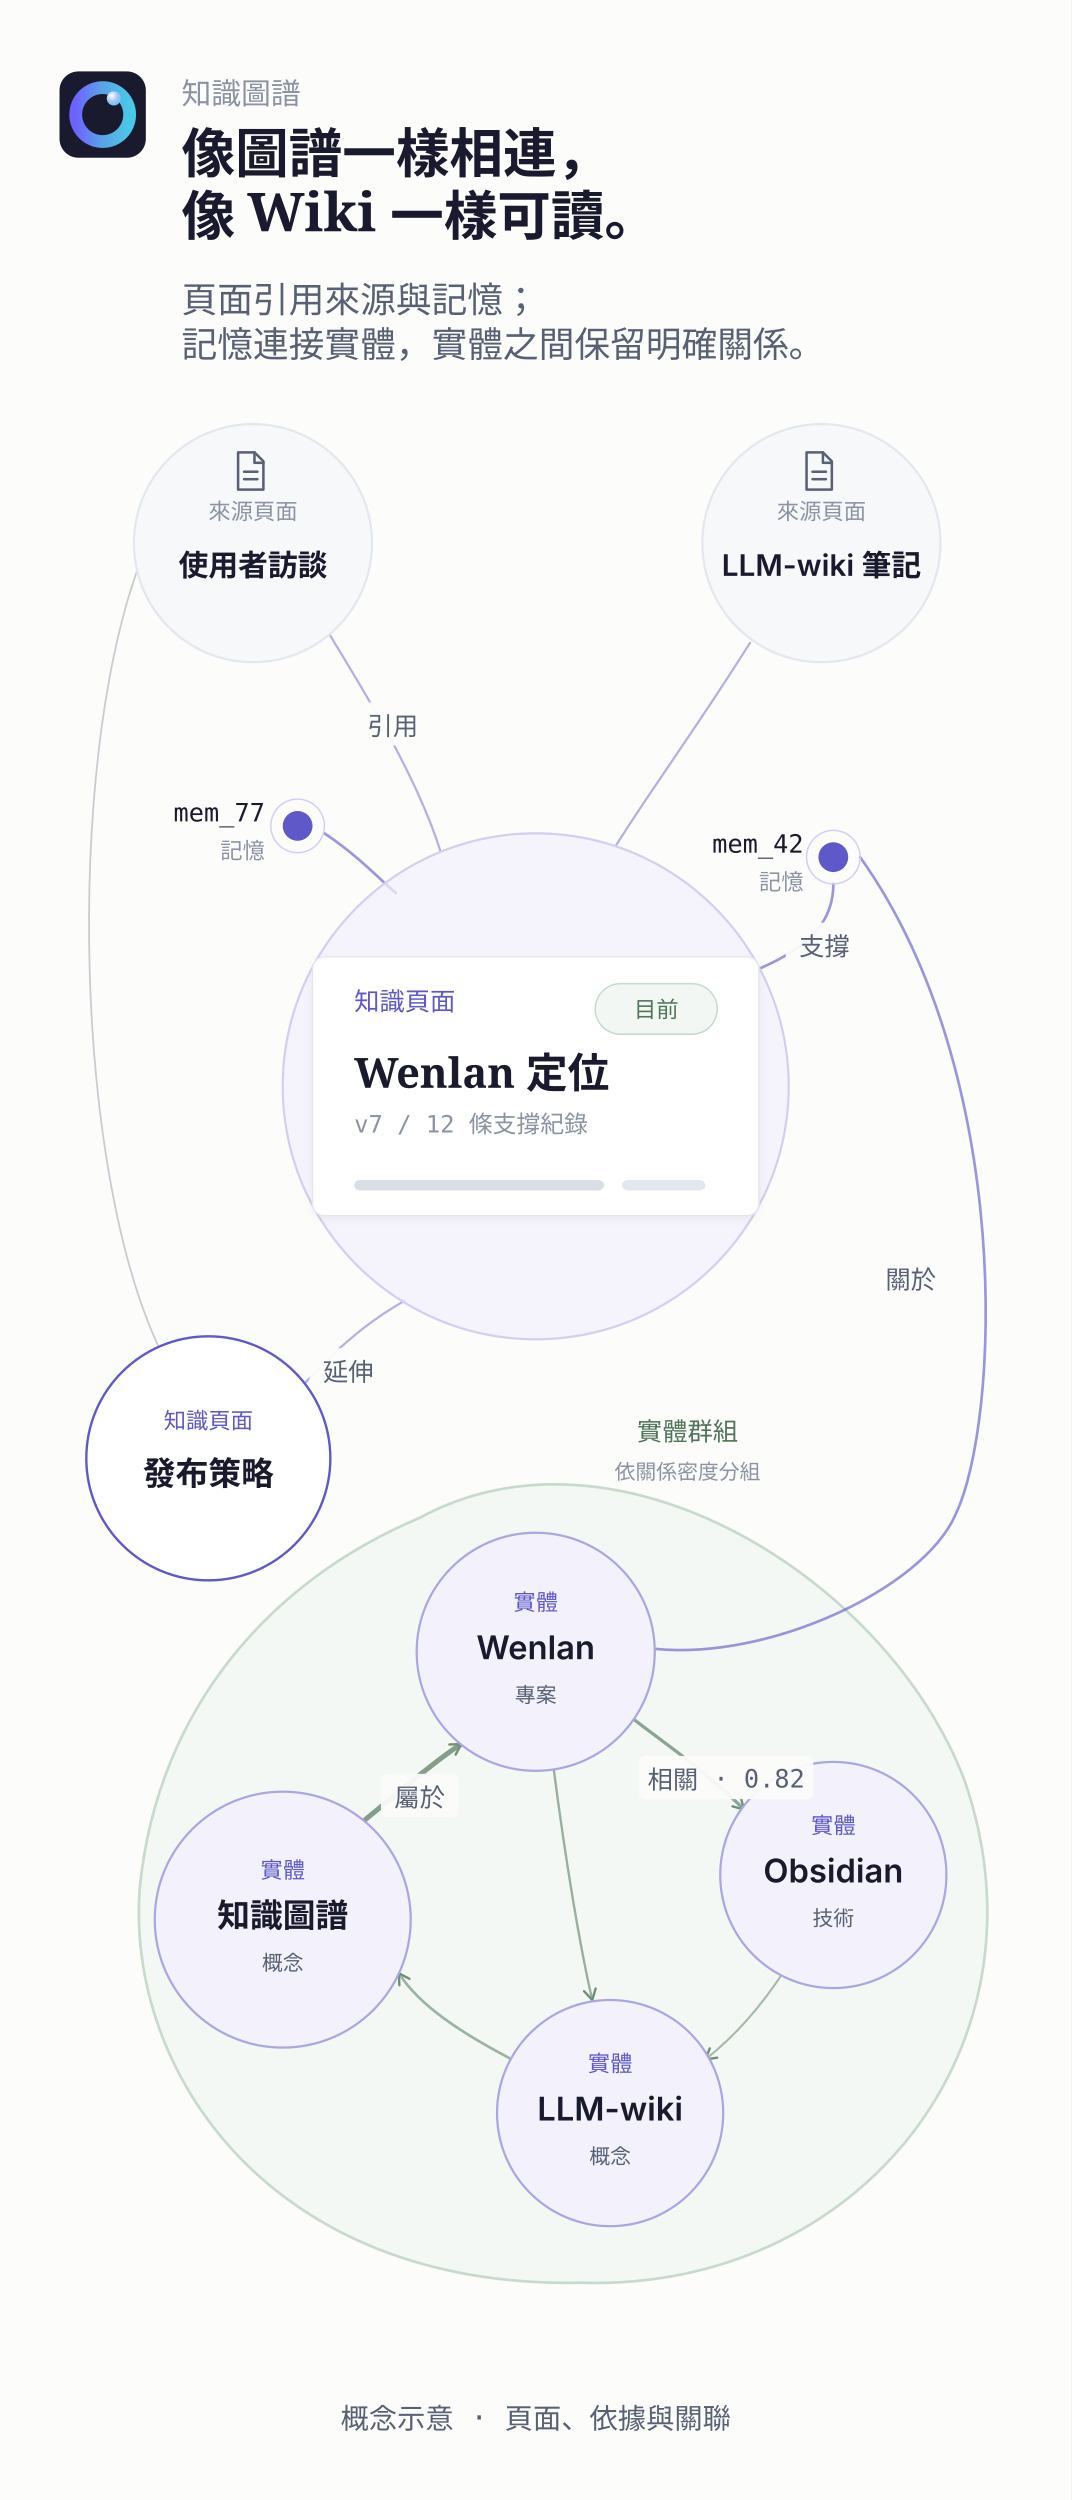
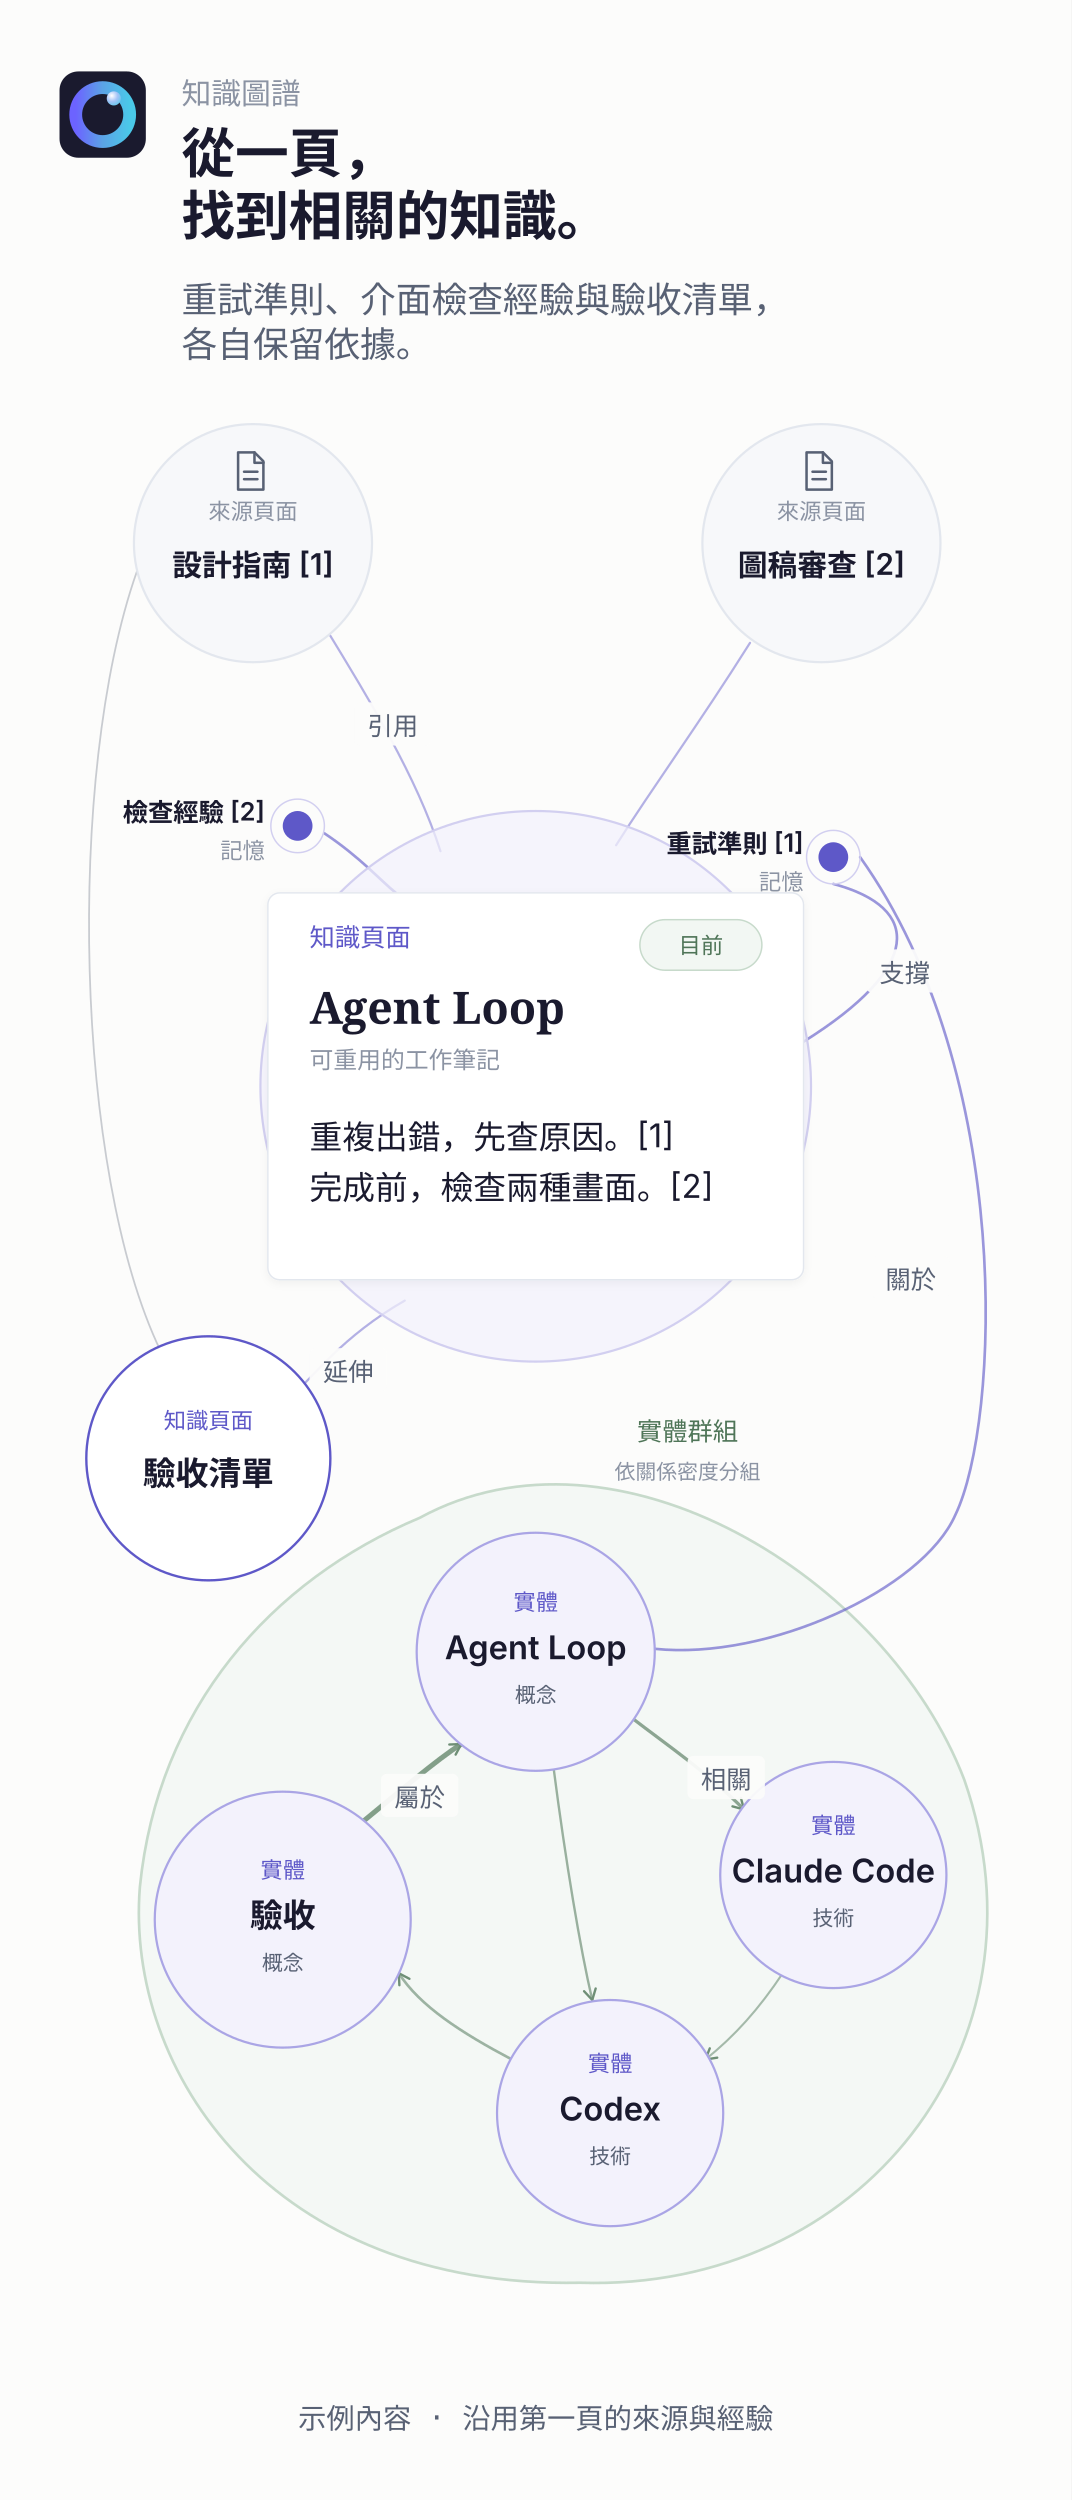
<svg xmlns="http://www.w3.org/2000/svg" width="720" height="1680" viewBox="0 0 720 1680" role="img" aria-labelledby="title desc">
  <style>text { font-kerning: normal; }</style>
  <rect width="720" height="1680" fill="#FCFCFB" />
  <g transform="translate(40 48) scale(0.1132812)">
    <rect width="512" height="512" rx="112" fill="#1A1A2E" />
    <circle cx="256" cy="256" r="160" fill="none" stroke="url(#network-zh-Hant-mobile-ring)" stroke-width="76" />
    <circle cx="322" cy="160" r="42" fill="url(#network-zh-Hant-mobile-orb)" />
  </g>
  <g data-fit-region="network-zh-Hant-mobile-heading" data-fit-x="122" data-fit-y="44" data-fit-width="558" data-fit-height="266" data-check-overlap="false">
    <text x="122" y="70" font-family="'JetBrains Mono', monospace" font-size="20" font-weight="500" fill="#8B93A3" text-anchor="start">知識圖譜</text>
-     <text x="122" y="116" font-family="'Fraunces', Georgia, serif" font-size="36" font-weight="600" fill="#1A1A2E" text-anchor="start">像圖譜一樣相連，</text>
-     <text x="122" y="158" font-family="'Fraunces', Georgia, serif" font-size="36" font-weight="600" fill="#1A1A2E" text-anchor="start">像 Wiki 一樣可讀。</text>
-     <text x="122" y="210" font-family="'Instrument Sans', -apple-system, sans-serif" font-size="24" font-weight="400" fill="#586174" text-anchor="start">頁面引用來源與記憶；</text>
-     <text x="122" y="240" font-family="'Instrument Sans', -apple-system, sans-serif" font-size="24" font-weight="400" fill="#586174" text-anchor="start">記憶連接實體，實體之間保留明確關係。</text>
+     <text x="122" y="116" font-family="'Fraunces', Georgia, serif" font-size="36" font-weight="600" fill="#1A1A2E" text-anchor="start">從一頁，</text>
+     <text x="122" y="158" font-family="'Fraunces', Georgia, serif" font-size="36" font-weight="600" fill="#1A1A2E" text-anchor="start">找到相關的知識。</text>
+     <text x="122" y="210" font-family="'Instrument Sans', -apple-system, sans-serif" font-size="24" font-weight="400" fill="#586174" text-anchor="start">重試準則、介面檢查經驗與驗收清單，</text>
+     <text x="122" y="240" font-family="'Instrument Sans', -apple-system, sans-serif" font-size="24" font-weight="400" fill="#586174" text-anchor="start">各自保留依據。</text>
  </g>
  <g data-fit-region="network-zh-Hant-mobile-graph-field" data-fit-x="40" data-fit-y="280" data-fit-width="640" data-fit-height="1290" data-check-overlap="true">
    <path d="M282 1020 C414 948 596 1060 648 1196 C710 1374 578 1540 390 1534 C182 1538 84 1392 94 1268 C106 1148 182 1062 282 1020Z" fill="#F2F7F3" fill-opacity="0.76" stroke="#C7DACB" stroke-width="1.8" />
    <text x="462" y="968" font-family="'JetBrains Mono', monospace" font-size="17" font-weight="500" fill="#4F7558" text-anchor="middle">實體群組</text>
    <text x="462" y="994" font-family="'JetBrains Mono', monospace" font-size="14" font-weight="500" fill="#8B93A3" text-anchor="middle">依關係密度分組</text>
    <path data-from="sourceOne" data-to="page" data-relation="citation" d="M220 424 C248 470 280 522 296 572" fill="none" stroke="#5E58C8" stroke-width="1.5" stroke-opacity="0.46" stroke-linecap="round" />
    <path data-from="sourceTwo" data-to="page" data-relation="citation" d="M504 432 C470 486 438 530 414 568" fill="none" stroke="#5E58C8" stroke-width="1.5" stroke-opacity="0.46" stroke-linecap="round" />
-     <path data-from="memoryOne" data-to="page" data-relation="support" d="M560 594 C560 626 534 642 498 656" fill="none" stroke="#5E58C8" stroke-width="1.8" stroke-opacity="0.62" stroke-linecap="round" />
+     <path data-from="memoryOne" data-to="page" data-relation="support" d="M560 594 C620 610 620 650 540 700" fill="none" stroke="#5E58C8" stroke-width="1.8" stroke-opacity="0.62" stroke-linecap="round" />
    <path data-from="memoryTwo" data-to="page" data-relation="support" d="M218 560 C242 576 256 592 266 600" fill="none" stroke="#5E58C8" stroke-width="1.8" stroke-opacity="0.62" stroke-linecap="round" />
    <path data-from="memoryOne" data-to="entityOne" data-relation="about" d="M578 576 C682 722 672 956 642 1018 C620 1068 516 1116 440 1108" fill="none" stroke="#5E58C8" stroke-width="1.8" stroke-opacity="0.62" stroke-linecap="round" />
    <path data-from="page" data-to="linkedPage" data-relation="refines" d="M272 874 C230 898 210 926 198 936" fill="none" stroke="#5E58C8" stroke-width="1.5" stroke-opacity="0.46" stroke-linecap="round" />
    <path data-from="sourceOne" data-to="linkedPage" data-relation="citation" d="M92 384 C44 520 50 788 108 908" fill="none" stroke="#586174" stroke-width="1.2" stroke-opacity="0.32" stroke-linecap="round" />
    <path data-from="entityOne" data-to="entityTwo" data-relation="related_to" d="M424 1154 C450 1174 474 1190 500 1216" fill="none" stroke="#6F8F76" stroke-width="2.2" stroke-opacity="0.78" stroke-linecap="round" marker-end="url(#network-zh-Hant-mobile-relation-arrow)" />
    <path data-from="entityOne" data-to="entityThree" data-relation="related_to" d="M372 1188 C380 1250 390 1310 398 1344" fill="none" stroke="#6F8F76" stroke-width="1.6" stroke-opacity="0.68" stroke-linecap="round" marker-end="url(#network-zh-Hant-mobile-relation-arrow)" />
    <path data-from="entityFour" data-to="entityOne" data-relation="part_of" d="M244 1224 C266 1206 294 1182 310 1172" fill="none" stroke="#6F8F76" stroke-width="3.4" stroke-opacity="0.84" stroke-linecap="round" marker-end="url(#network-zh-Hant-mobile-relation-arrow)" />
    <path data-from="entityTwo" data-to="entityThree" data-relation="related_to" d="M526 1326 C510 1350 494 1368 474 1384" fill="none" stroke="#6F8F76" stroke-width="1.4" stroke-opacity="0.6" stroke-linecap="round" marker-end="url(#network-zh-Hant-mobile-relation-arrow)" />
    <path data-from="entityThree" data-to="entityFour" data-relation="related_to" d="M344 1384 C310 1366 282 1348 268 1326" fill="none" stroke="#6F8F76" stroke-width="1.8" stroke-opacity="0.66" stroke-linecap="round" marker-end="url(#network-zh-Hant-mobile-relation-arrow)" />
-     <g data-fit-region="network-zh-Hant-mobile-source-使用者訪談" data-fit-x="90" data-fit-y="285" data-fit-width="160" data-fit-height="160" data-check-overlap="true">
+     <g data-fit-region="network-zh-Hant-mobile-source-設計指南 [1]" data-fit-x="90" data-fit-y="285" data-fit-width="160" data-fit-height="160" data-check-overlap="true">
      <circle cx="170" cy="365" r="80" fill="#F7F8FA" stroke="#E3E7EE" stroke-width="1.5" />
      <g fill="none" stroke="#586174" stroke-width="1.7" stroke-linecap="round" stroke-linejoin="round">
        <path d="M160 304h11l6 6v19H160z" />
        <path d="M171 304v7h6" />
        <path d="M164 317h9M164 322h9" />
      </g>
      <text x="170" y="349" font-family="'JetBrains Mono', monospace" font-size="15" font-weight="500" fill="#8B93A3" text-anchor="middle">來源頁面</text>
-       <text x="170" y="387" font-family="'Instrument Sans', -apple-system, sans-serif" font-size="20" font-weight="600" fill="#1A1A2E" text-anchor="middle">使用者訪談</text>
+       <text x="170" y="387" font-family="'Instrument Sans', -apple-system, sans-serif" font-size="20" font-weight="600" fill="#1A1A2E" text-anchor="middle">設計指南 [1]</text>
    </g>
-     <g data-fit-region="network-zh-Hant-mobile-source-LLM-wiki 筆記" data-fit-x="472" data-fit-y="285" data-fit-width="160" data-fit-height="160" data-check-overlap="true">
+     <g data-fit-region="network-zh-Hant-mobile-source-圖稿審查 [2]" data-fit-x="472" data-fit-y="285" data-fit-width="160" data-fit-height="160" data-check-overlap="true">
      <circle cx="552" cy="365" r="80" fill="#F7F8FA" stroke="#E3E7EE" stroke-width="1.5" />
      <g fill="none" stroke="#586174" stroke-width="1.7" stroke-linecap="round" stroke-linejoin="round">
        <path d="M542 304h11l6 6v19H542z" />
        <path d="M553 304v7h6" />
        <path d="M546 317h9M546 322h9" />
      </g>
      <text x="552" y="349" font-family="'JetBrains Mono', monospace" font-size="15" font-weight="500" fill="#8B93A3" text-anchor="middle">來源頁面</text>
-       <text x="552" y="387" font-family="'Instrument Sans', -apple-system, sans-serif" font-size="20" font-weight="600" fill="#1A1A2E" text-anchor="middle">LLM-wiki 筆記</text>
+       <text x="552" y="387" font-family="'Instrument Sans', -apple-system, sans-serif" font-size="20" font-weight="600" fill="#1A1A2E" text-anchor="middle">圖稿審查 [2]</text>
    </g>
-     <g data-fit-region="network-zh-Hant-mobile-hero" data-fit-x="190" data-fit-y="560" data-fit-width="340" data-fit-height="340" data-check-overlap="false">
-       <circle cx="360" cy="730" r="170" fill="#F3F2FC" fill-opacity="0.72" stroke="#D2CFF0" stroke-width="1.5" />
+     <g data-fit-region="network-zh-Hant-mobile-hero" data-fit-x="175" data-fit-y="545" data-fit-width="370" data-fit-height="370" data-check-overlap="false">
+       <circle cx="360" cy="730" r="185" fill="#F3F2FC" fill-opacity="0.72" stroke="#D2CFF0" stroke-width="1.5" />
      <g filter="url(#network-zh-Hant-mobile-page-shadow)">
-         <rect x="210" y="643" width="300" height="174" rx="8" fill="#FFFFFF" stroke="#E3E7EE" />
+         <rect x="180" y="600" width="360" height="260" rx="8" fill="#FFFFFF" stroke="#E3E7EE" />
      </g>
-       <text x="238" y="679" font-family="'JetBrains Mono', monospace" font-size="17" font-weight="500" fill="#5E58C8" text-anchor="start">知識頁面</text>
+       <text x="208" y="636" font-family="'JetBrains Mono', monospace" font-size="17" font-weight="500" fill="#5E58C8" text-anchor="start">知識頁面</text>
      <g>
-         <rect x="400" y="661" width="82" height="34" rx="17" fill="#F2F7F3" stroke="#C7DACB" />
-         <text x="441" y="683.7" font-family="'JetBrains Mono', monospace" font-size="15" font-weight="500" fill="#4F7558" text-anchor="middle">目前</text>
+         <rect x="430" y="618" width="82" height="34" rx="17" fill="#F2F7F3" stroke="#C7DACB" />
+         <text x="471" y="640.7" font-family="'JetBrains Mono', monospace" font-size="15" font-weight="500" fill="#4F7558" text-anchor="middle">目前</text>
      </g>
-       <text x="238" y="731" font-family="'Fraunces', Georgia, serif" font-size="28" font-weight="600" fill="#1A1A2E" text-anchor="start">Wenlan 定位</text>
-       <text x="238" y="761" font-family="'JetBrains Mono', monospace" font-size="16" font-weight="500" fill="#8B93A3" text-anchor="start">v7 / 12 條支撐紀錄</text>
-       <rect x="238" y="793" width="168" height="7" rx="4" fill="#D9DEE7" />
-       <rect x="418" y="793" width="56" height="7" rx="4" fill="#E3E7EE" />
+       <text x="208" y="688" font-family="'Fraunces', Georgia, serif" font-size="30" font-weight="600" fill="#1A1A2E" text-anchor="start">Agent Loop</text>
+       <text x="208" y="718" font-family="'JetBrains Mono', monospace" font-size="16" font-weight="500" fill="#8B93A3" text-anchor="start">可重用的工作筆記</text>
+       <text x="208" y="772" font-family="'Instrument Sans', -apple-system, sans-serif" font-size="22" font-weight="400" fill="#1A1A2E" text-anchor="start">重複出錯，先查原因。[1]</text>
+       <text x="208" y="806" font-family="'Instrument Sans', -apple-system, sans-serif" font-size="22" font-weight="400" fill="#1A1A2E" text-anchor="start">完成前，檢查兩種畫面。[2]</text>
    </g>
-     <g data-fit-region="network-zh-Hant-mobile-memory-mem_42" data-fit-x="390" data-fit-y="548" data-fit-width="150" data-fit-height="58" data-check-overlap="true">
+     <g data-fit-region="network-zh-Hant-mobile-memory-重試準則 [1]" data-fit-x="355" data-fit-y="548" data-fit-width="185" data-fit-height="58" data-check-overlap="true">
      <circle cx="560" cy="576" r="10" fill="#5E58C8" />
      <circle cx="560" cy="576" r="18" fill="none" stroke="#D2CFF0" />
-       <text x="540" y="573" font-family="'JetBrains Mono', monospace" font-size="17" font-weight="500" fill="#1A1A2E" text-anchor="end">mem_42</text>
+       <text x="540" y="573" font-family="'Instrument Sans', -apple-system, sans-serif" font-size="17" font-weight="600" fill="#1A1A2E" text-anchor="end">重試準則 [1]</text>
      <text x="540" y="598" font-family="'JetBrains Mono', monospace" font-size="15" font-weight="500" fill="#8B93A3" text-anchor="end">記憶</text>
    </g>
-     <g data-fit-region="network-zh-Hant-mobile-memory-mem_77" data-fit-x="28" data-fit-y="527" data-fit-width="150" data-fit-height="58" data-check-overlap="true">
+     <g data-fit-region="network-zh-Hant-mobile-memory-檢查經驗 [2]" data-fit-x="-7" data-fit-y="527" data-fit-width="185" data-fit-height="58" data-check-overlap="true">
      <circle cx="200" cy="555" r="10" fill="#5E58C8" />
      <circle cx="200" cy="555" r="18" fill="none" stroke="#D2CFF0" />
-       <text x="178" y="552" font-family="'JetBrains Mono', monospace" font-size="17" font-weight="500" fill="#1A1A2E" text-anchor="end">mem_77</text>
+       <text x="178" y="552" font-family="'Instrument Sans', -apple-system, sans-serif" font-size="17" font-weight="600" fill="#1A1A2E" text-anchor="end">檢查經驗 [2]</text>
      <text x="178" y="577" font-family="'JetBrains Mono', monospace" font-size="15" font-weight="500" fill="#8B93A3" text-anchor="end">記憶</text>
    </g>
-     <g data-fit-region="network-zh-Hant-mobile-knowledge-發布策略" data-fit-x="58" data-fit-y="898" data-fit-width="164" data-fit-height="164" data-check-overlap="true">
+     <g data-fit-region="network-zh-Hant-mobile-knowledge-驗收清單" data-fit-x="58" data-fit-y="898" data-fit-width="164" data-fit-height="164" data-check-overlap="true">
      <circle cx="140" cy="980" r="82" fill="#FFFFFF" stroke="#5E58C8" stroke-width="1.6" />
      <text x="140" y="960" font-family="'JetBrains Mono', monospace" font-size="15" font-weight="500" fill="#5E58C8" text-anchor="middle">知識頁面</text>
-       <text x="140" y="998" font-family="'Instrument Sans', -apple-system, sans-serif" font-size="22" font-weight="600" fill="#1A1A2E" text-anchor="middle">發布策略</text>
+       <text x="140" y="998" font-family="'Instrument Sans', -apple-system, sans-serif" font-size="22" font-weight="600" fill="#1A1A2E" text-anchor="middle">驗收清單</text>
    </g>
-     <g data-fit-region="network-zh-Hant-mobile-entity-Wenlan" data-fit-x="280" data-fit-y="1030" data-fit-width="160" data-fit-height="160" data-check-overlap="true">
+     <g data-fit-region="network-zh-Hant-mobile-entity-Agent Loop" data-fit-x="280" data-fit-y="1030" data-fit-width="160" data-fit-height="160" data-check-overlap="true">
      <circle cx="360" cy="1110" r="80" fill="#F3F2FC" stroke="#AAA5E5" stroke-width="1.5" />
      <text x="360" y="1082" font-family="'JetBrains Mono', monospace" font-size="15" font-weight="500" fill="#5E58C8" text-anchor="middle">實體</text>
-       <text x="360" y="1115" font-family="'Instrument Sans', -apple-system, sans-serif" font-size="22" font-weight="600" fill="#1A1A2E" text-anchor="middle">Wenlan</text>
-       <text x="360" y="1144" font-family="'JetBrains Mono', monospace" font-size="14" font-weight="500" fill="#586174" text-anchor="middle">專案</text>
+       <text x="360" y="1115" font-family="'Instrument Sans', -apple-system, sans-serif" font-size="22" font-weight="600" fill="#1A1A2E" text-anchor="middle">Agent Loop</text>
+       <text x="360" y="1144" font-family="'JetBrains Mono', monospace" font-size="14" font-weight="500" fill="#586174" text-anchor="middle">概念</text>
    </g>
-     <g data-fit-region="network-zh-Hant-mobile-entity-Obsidian" data-fit-x="484" data-fit-y="1184" data-fit-width="152" data-fit-height="152" data-check-overlap="true">
+     <g data-fit-region="network-zh-Hant-mobile-entity-Claude Code" data-fit-x="484" data-fit-y="1184" data-fit-width="152" data-fit-height="152" data-check-overlap="true">
      <circle cx="560" cy="1260" r="76" fill="#F3F2FC" stroke="#AAA5E5" stroke-width="1.5" />
      <text x="560" y="1232" font-family="'JetBrains Mono', monospace" font-size="15" font-weight="500" fill="#5E58C8" text-anchor="middle">實體</text>
-       <text x="560" y="1265" font-family="'Instrument Sans', -apple-system, sans-serif" font-size="22" font-weight="600" fill="#1A1A2E" text-anchor="middle">Obsidian</text>
+       <text x="560" y="1265" font-family="'Instrument Sans', -apple-system, sans-serif" font-size="22" font-weight="600" fill="#1A1A2E" text-anchor="middle">Claude Code</text>
      <text x="560" y="1294" font-family="'JetBrains Mono', monospace" font-size="14" font-weight="500" fill="#586174" text-anchor="middle">技術</text>
    </g>
-     <g data-fit-region="network-zh-Hant-mobile-entity-LLM-wiki" data-fit-x="334" data-fit-y="1344" data-fit-width="152" data-fit-height="152" data-check-overlap="true">
+     <g data-fit-region="network-zh-Hant-mobile-entity-Codex" data-fit-x="334" data-fit-y="1344" data-fit-width="152" data-fit-height="152" data-check-overlap="true">
      <circle cx="410" cy="1420" r="76" fill="#F3F2FC" stroke="#AAA5E5" stroke-width="1.5" />
      <text x="410" y="1392" font-family="'JetBrains Mono', monospace" font-size="15" font-weight="500" fill="#5E58C8" text-anchor="middle">實體</text>
-       <text x="410" y="1425" font-family="'Instrument Sans', -apple-system, sans-serif" font-size="22" font-weight="600" fill="#1A1A2E" text-anchor="middle">LLM-wiki</text>
-       <text x="410" y="1454" font-family="'JetBrains Mono', monospace" font-size="14" font-weight="500" fill="#586174" text-anchor="middle">概念</text>
+       <text x="410" y="1425" font-family="'Instrument Sans', -apple-system, sans-serif" font-size="22" font-weight="600" fill="#1A1A2E" text-anchor="middle">Codex</text>
+       <text x="410" y="1454" font-family="'JetBrains Mono', monospace" font-size="14" font-weight="500" fill="#586174" text-anchor="middle">技術</text>
    </g>
-     <g data-fit-region="network-zh-Hant-mobile-entity-知識圖譜" data-fit-x="104" data-fit-y="1204" data-fit-width="172" data-fit-height="172" data-check-overlap="true">
+     <g data-fit-region="network-zh-Hant-mobile-entity-驗收" data-fit-x="104" data-fit-y="1204" data-fit-width="172" data-fit-height="172" data-check-overlap="true">
      <circle cx="190" cy="1290" r="86" fill="#F3F2FC" stroke="#AAA5E5" stroke-width="1.5" />
      <text x="190" y="1262" font-family="'JetBrains Mono', monospace" font-size="15" font-weight="500" fill="#5E58C8" text-anchor="middle">實體</text>
-       <text x="190" y="1295" font-family="'Instrument Sans', -apple-system, sans-serif" font-size="22" font-weight="600" fill="#1A1A2E" text-anchor="middle">知識圖譜</text>
+       <text x="190" y="1295" font-family="'Instrument Sans', -apple-system, sans-serif" font-size="22" font-weight="600" fill="#1A1A2E" text-anchor="middle">驗收</text>
      <text x="190" y="1324" font-family="'JetBrains Mono', monospace" font-size="14" font-weight="500" fill="#586174" text-anchor="middle">概念</text>
    </g>
    <g>
      <rect x="238" y="472" width="52" height="29" rx="4" fill="#FCFCFB" fill-opacity="0.94" />
      <text x="264" y="494" font-family="'JetBrains Mono', monospace" font-size="17" font-weight="500" fill="#586174" text-anchor="middle">引用</text>
    </g>
    <g>
-       <rect x="528" y="620" width="52" height="29" rx="4" fill="#FCFCFB" fill-opacity="0.94" />
-       <text x="554" y="642" font-family="'JetBrains Mono', monospace" font-size="17" font-weight="500" fill="#586174" text-anchor="middle">支撐</text>
+       <rect x="582" y="638" width="52" height="29" rx="4" fill="#FCFCFB" fill-opacity="0.94" />
+       <text x="608" y="660" font-family="'JetBrains Mono', monospace" font-size="17" font-weight="500" fill="#586174" text-anchor="middle">支撐</text>
    </g>
    <g>
      <rect x="586" y="844" width="52" height="29" rx="4" fill="#FCFCFB" fill-opacity="0.94" />
      <text x="612" y="866" font-family="'JetBrains Mono', monospace" font-size="17" font-weight="500" fill="#586174" text-anchor="middle">關於</text>
    </g>
    <g>
      <rect x="208" y="906" width="52" height="29" rx="4" fill="#FCFCFB" fill-opacity="0.94" />
      <text x="234" y="928" font-family="'JetBrains Mono', monospace" font-size="17" font-weight="500" fill="#586174" text-anchor="middle">延伸</text>
    </g>
    <g>
-       <rect x="429.5" y="1180" width="117" height="29" rx="4" fill="#FCFCFB" fill-opacity="0.94" />
-       <text x="488" y="1202" font-family="'JetBrains Mono', monospace" font-size="17" font-weight="500" fill="#586174" text-anchor="middle">相關 · 0.82</text>
+       <rect x="462" y="1180" width="52" height="29" rx="4" fill="#FCFCFB" fill-opacity="0.94" />
+       <text x="488" y="1202" font-family="'JetBrains Mono', monospace" font-size="17" font-weight="500" fill="#586174" text-anchor="middle">相關</text>
    </g>
    <g>
      <rect x="256" y="1192" width="52" height="29" rx="4" fill="#FCFCFB" fill-opacity="0.94" />
      <text x="282" y="1214" font-family="'JetBrains Mono', monospace" font-size="17" font-weight="500" fill="#586174" text-anchor="middle">屬於</text>
    </g>
  </g>
  <g data-fit-region="network-zh-Hant-mobile-footer" data-fit-x="40" data-fit-y="1590" data-fit-width="640" data-fit-height="58" data-check-overlap="false">
-     <text x="360" y="1632" font-family="'JetBrains Mono', monospace" font-size="19" font-weight="500" fill="#586174" text-anchor="middle">概念示意 · 頁面、依據與關聯</text>
+     <text x="360" y="1632" font-family="'JetBrains Mono', monospace" font-size="19" font-weight="500" fill="#586174" text-anchor="middle">示例內容 · 沿用第一頁的來源與經驗</text>
  </g>
  <defs>
    <linearGradient id="network-zh-Hant-mobile-ring" x1="96" y1="256" x2="416" y2="256" gradientUnits="userSpaceOnUse">
      <stop stop-color="#6C63FF" />
      <stop offset="0.5" stop-color="#5BA3E6" />
      <stop offset="1" stop-color="#4AC8E8" />
    </linearGradient>
    <radialGradient id="network-zh-Hant-mobile-orb" cx="0" cy="0" r="1" gradientUnits="userSpaceOnUse" gradientTransform="translate(310 144) rotate(52.125) scale(76.0263)">
      <stop stop-color="#FFFFFF" />
      <stop offset="0.45" stop-color="#A5C4F7" />
      <stop offset="1" stop-color="#4AC8E8" />
    </radialGradient>
    <marker id="network-zh-Hant-mobile-relation-arrow" markerWidth="12" markerHeight="12" refX="9" refY="6" orient="auto" markerUnits="userSpaceOnUse">
      <path d="M2 2 L9 6 L2 10" fill="none" stroke="#6F8F76" stroke-width="1.6" stroke-linecap="round" stroke-linejoin="round" />
    </marker>
    <filter id="network-zh-Hant-mobile-page-shadow" x="-20%" y="-20%" width="140%" height="150%">
      <feDropShadow dx="0" dy="12" stdDeviation="16" flood-color="#1A1A2E" flood-opacity="0.09" />
      <feDropShadow dx="0" dy="2" stdDeviation="3" flood-color="#1A1A2E" flood-opacity="0.05" />
    </filter>
  </defs>
</svg>
